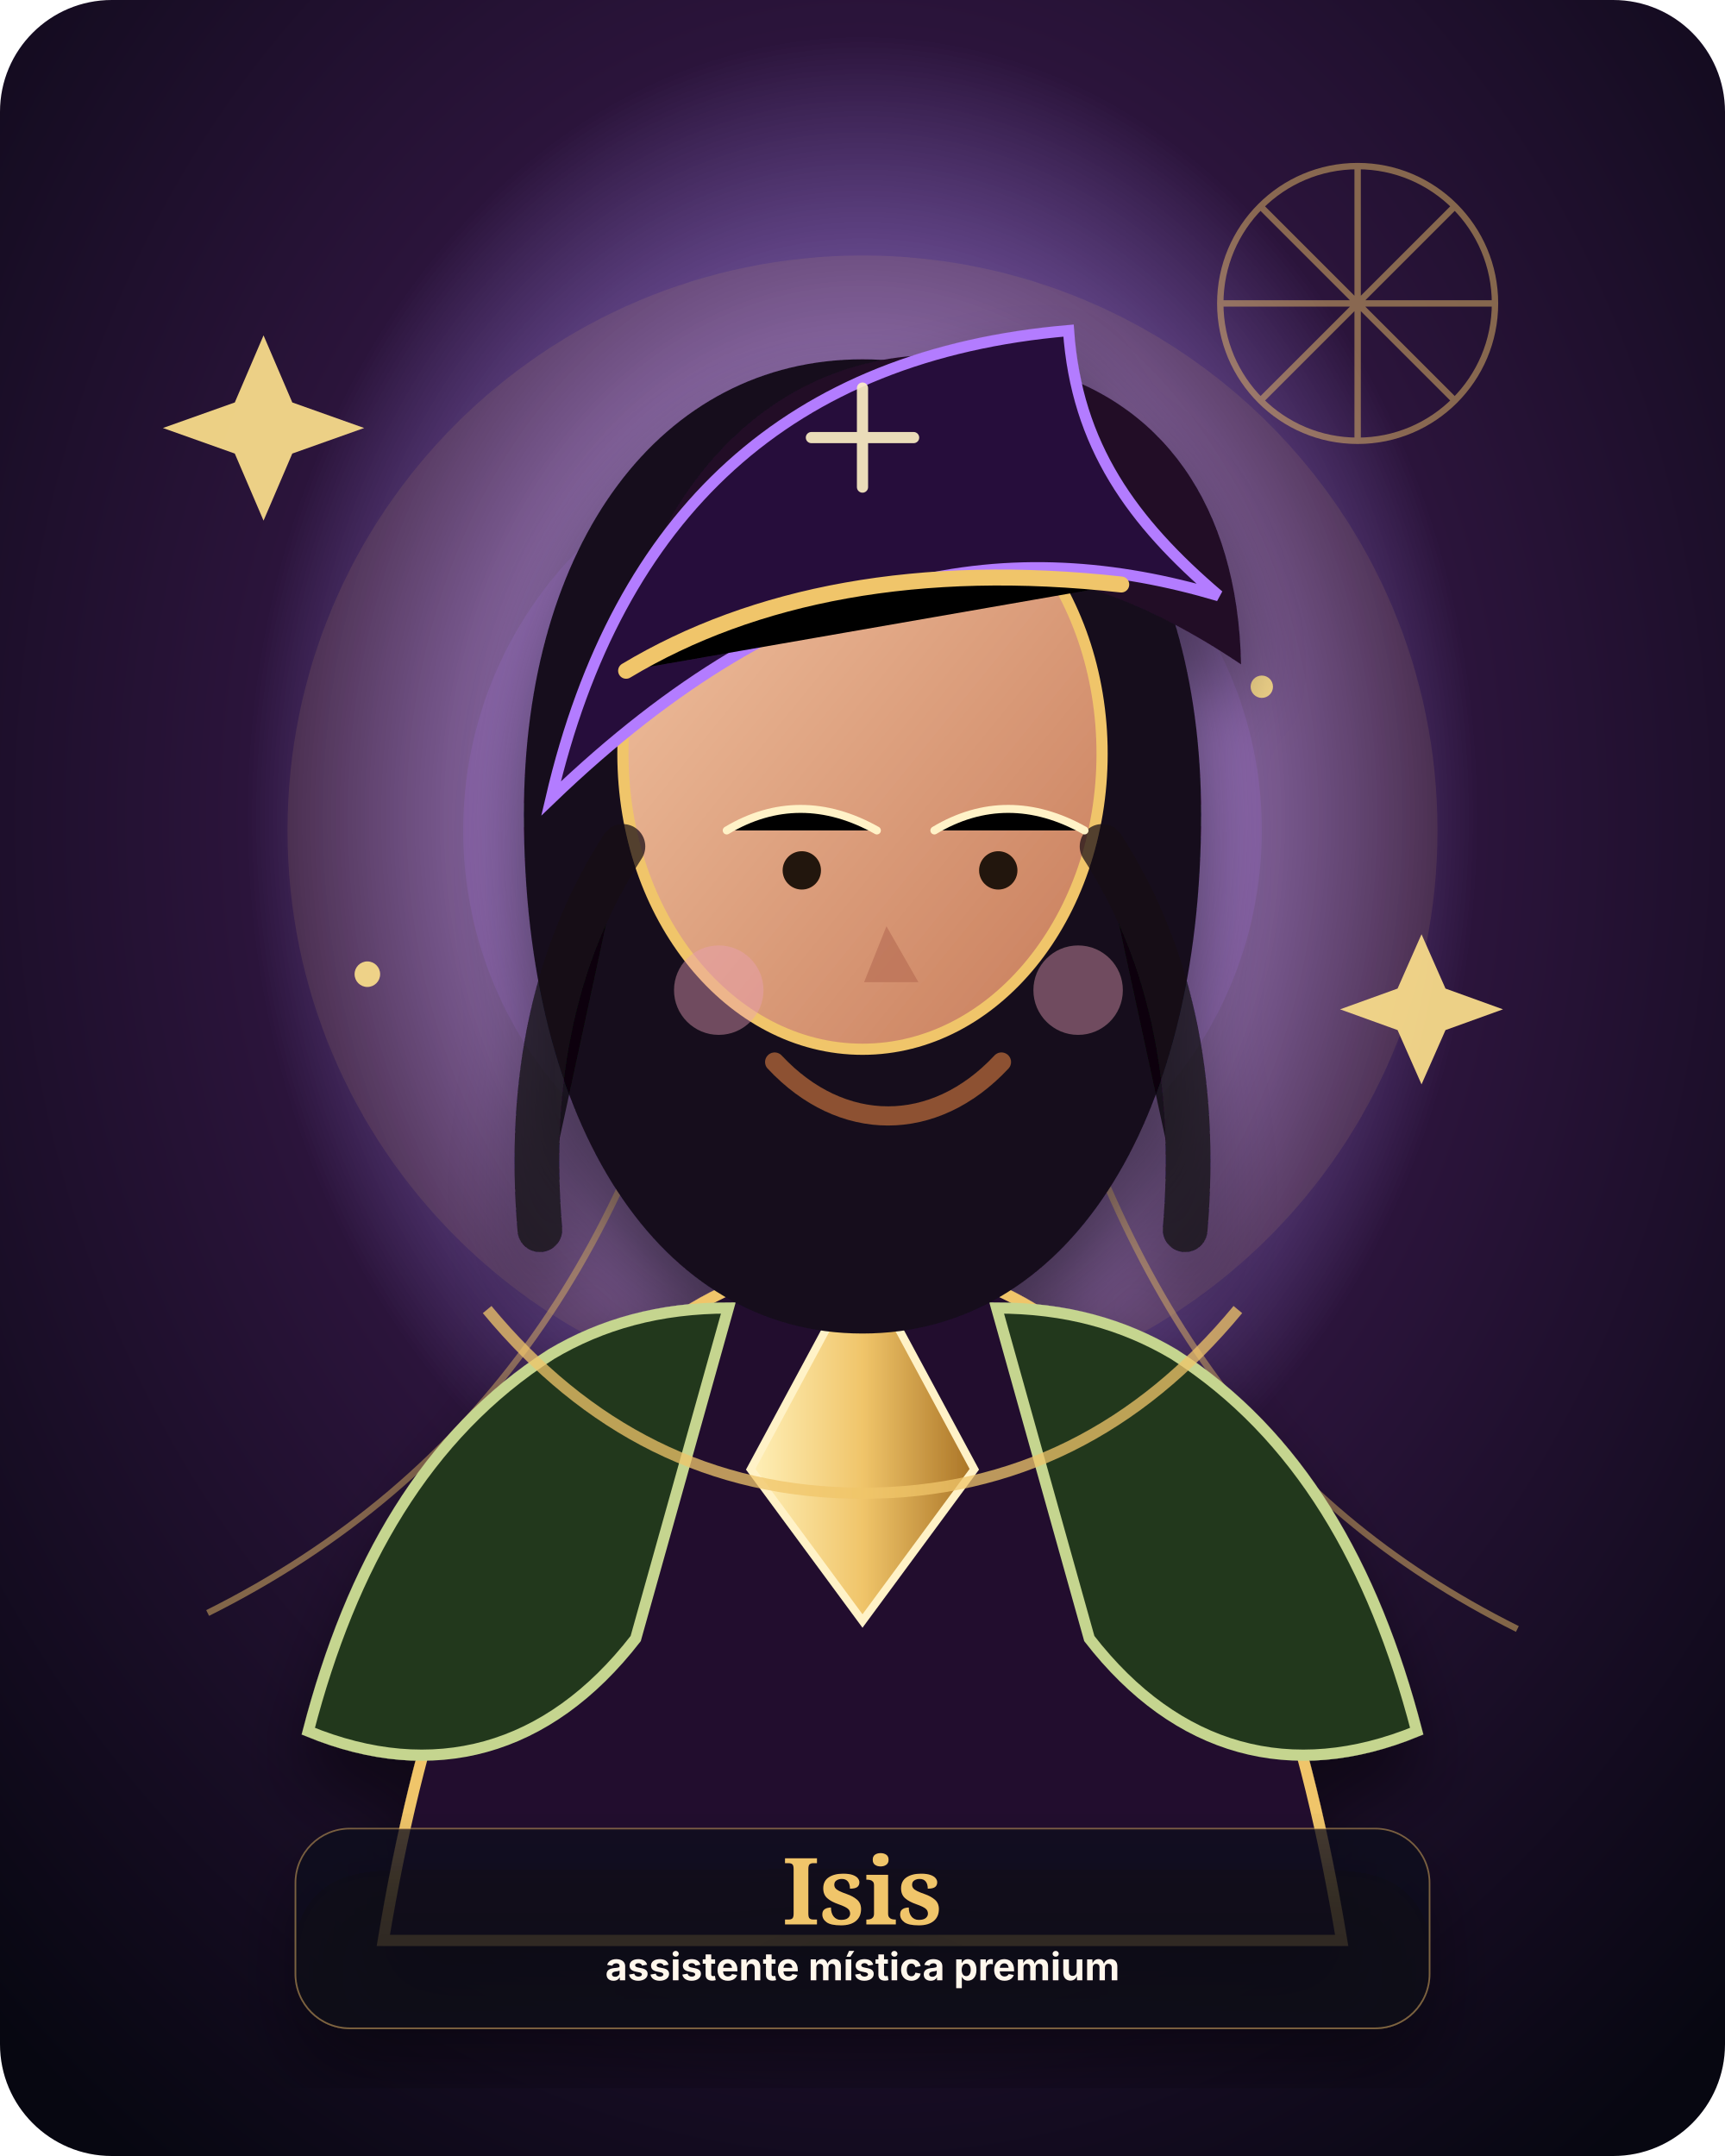
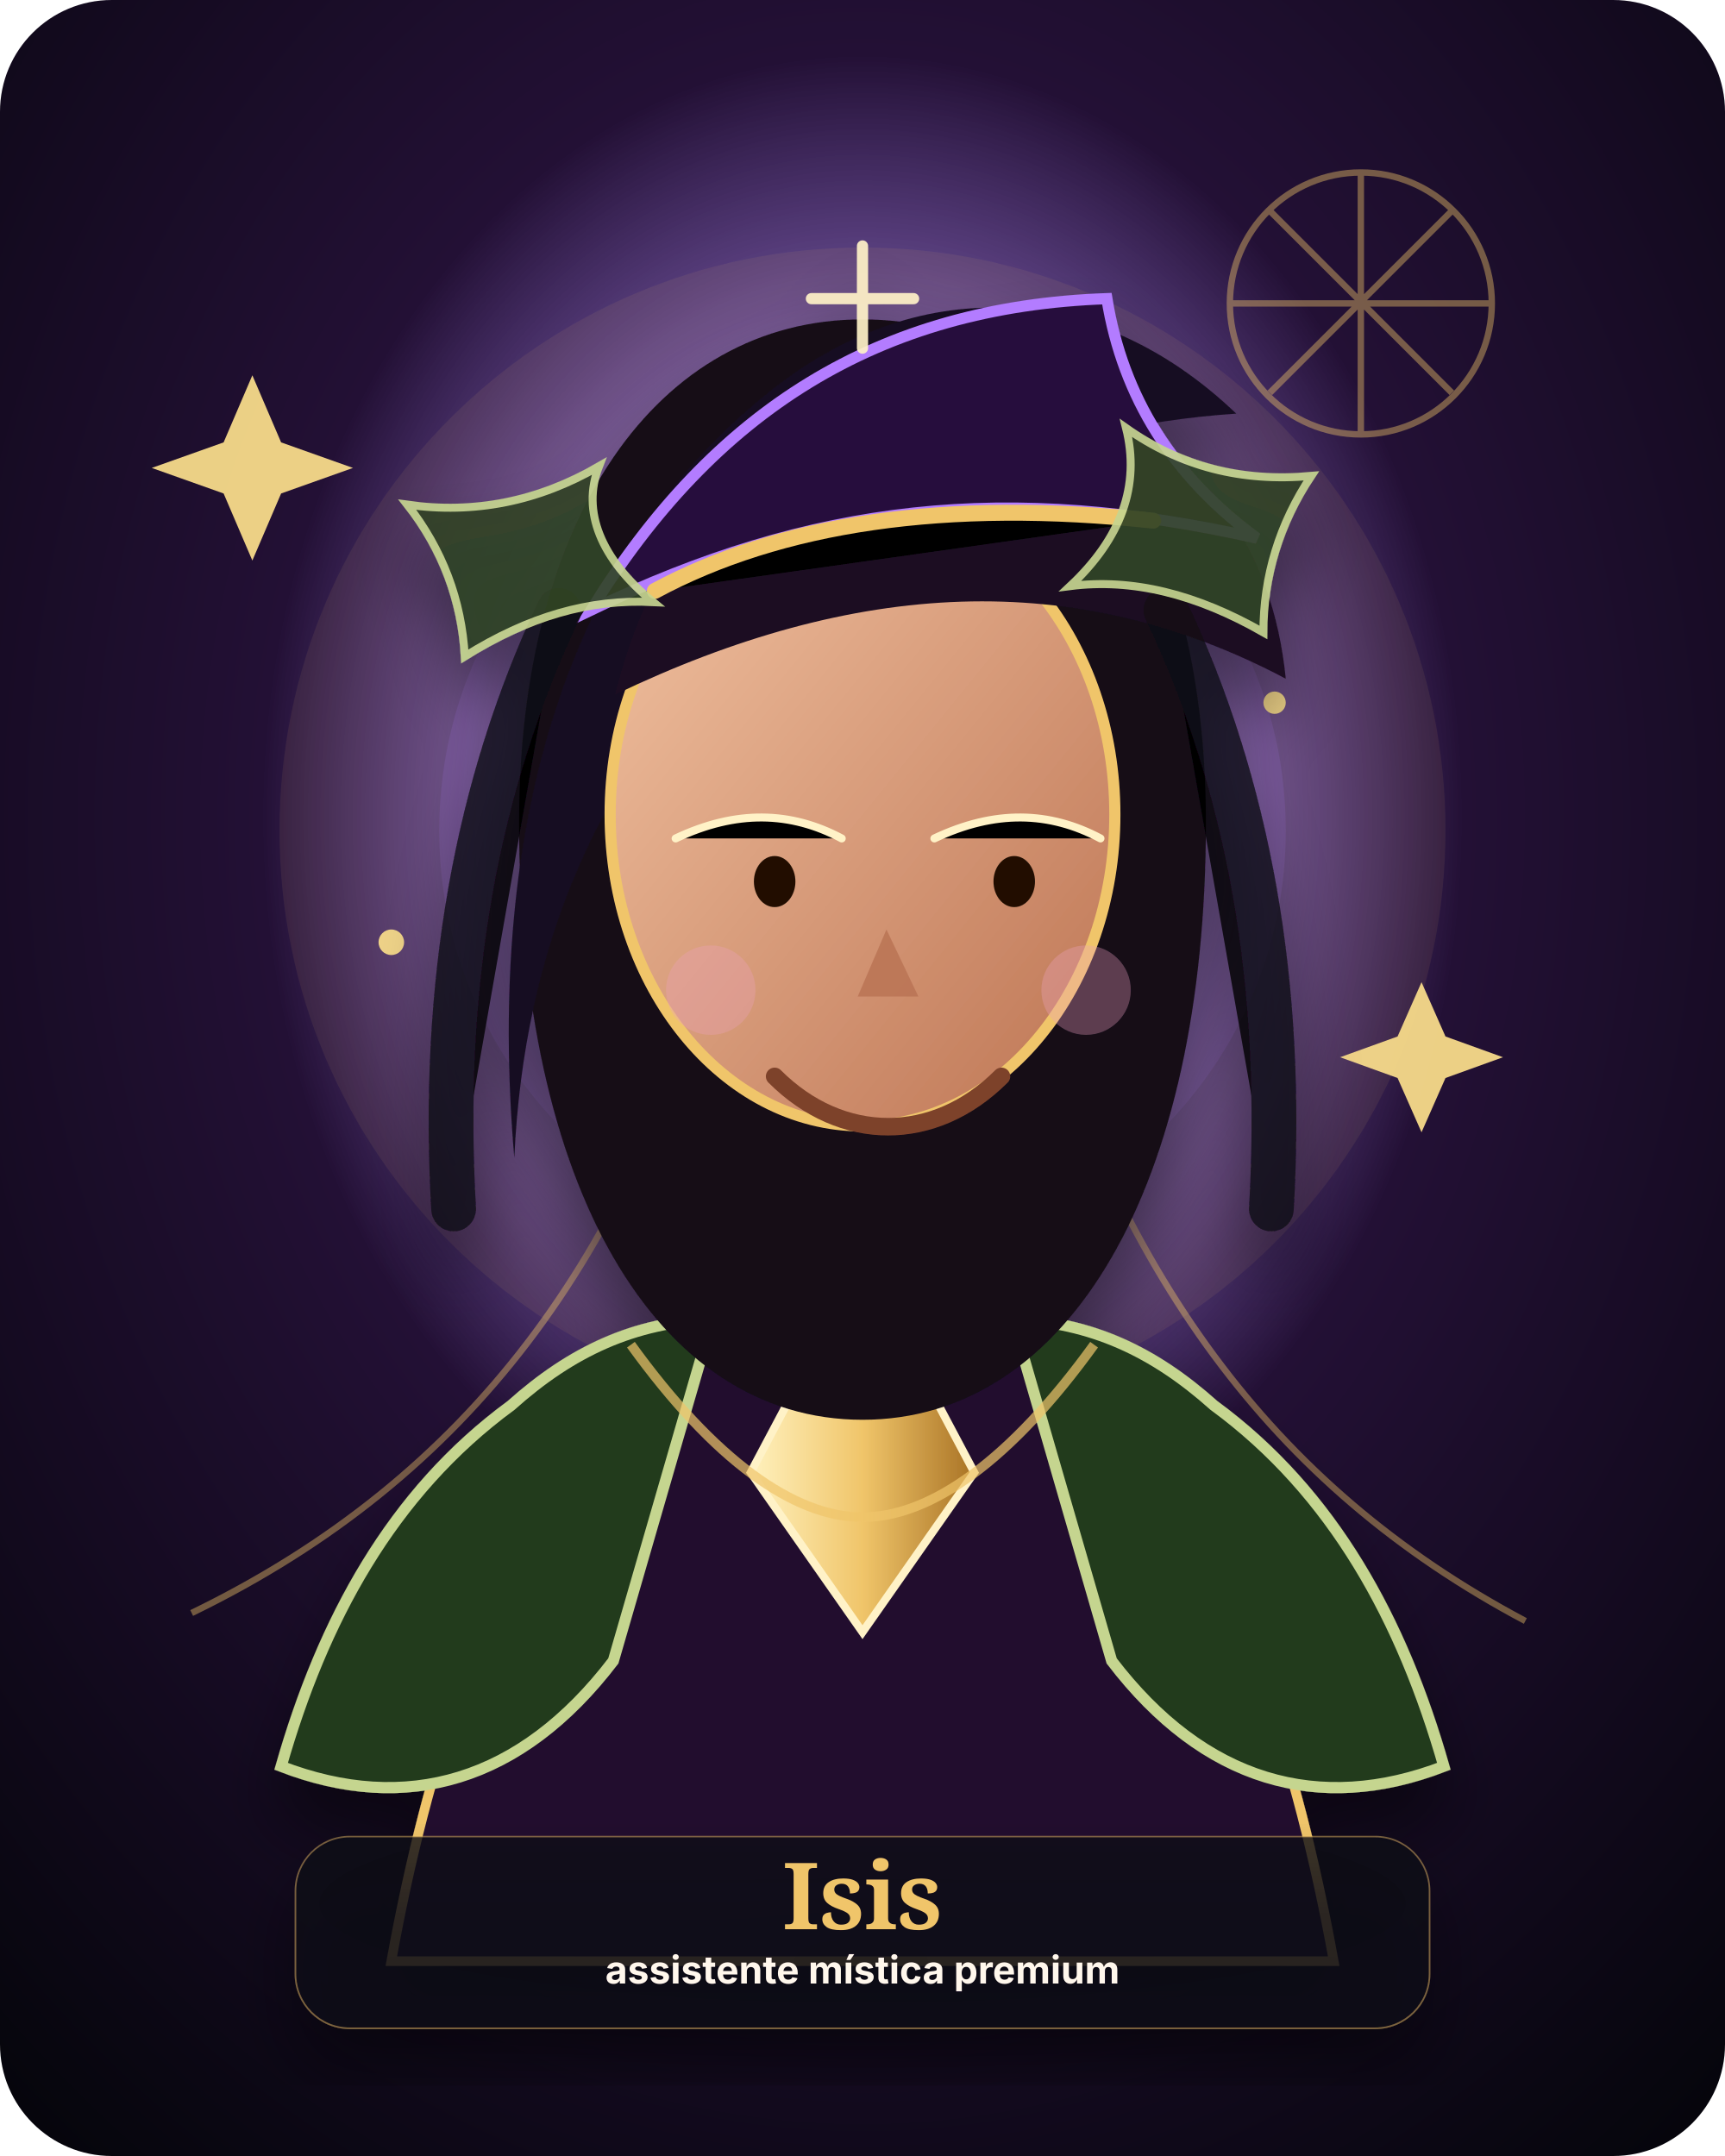
<svg xmlns="http://www.w3.org/2000/svg" viewBox="0 0 1080 1350" role="img" aria-labelledby="title desc">
  <defs>
-     <radialGradient id="bg" cx="50%" cy="38%" r="75%">
+     <radialGradient id="bg" cx="50%" cy="38%" r="78%">
      <stop offset="0" stop-color="#7e3ff2" stop-opacity=".42" />
-       <stop offset=".48" stop-color="#2b143b" />
-       <stop offset="1" stop-color="#070711" />
+       <stop offset=".45" stop-color="#231035" />
+       <stop offset="1" stop-color="#05050b" />
    </radialGradient>
+     <linearGradient id="skin" x1="0" y1="0" x2="1" y2="1">
+       <stop stop-color="#f2c3a2" />
+       <stop offset="1" stop-color="#bd7453" />
+     </linearGradient>
    <linearGradient id="gold" x1="0" x2="1">
-       <stop stop-color="#fff0b8" />
+       <stop stop-color="#fff1bd" />
      <stop offset=".5" stop-color="#f0c56a" />
      <stop offset="1" stop-color="#a97325" />
    </linearGradient>
-     <linearGradient id="dress" x1="320" y1="620" x2="780" y2="1220">
+     <linearGradient id="dress" x1="300" y1="700" x2="780" y2="1250">
      <stop stop-color="#21102f" />
      <stop offset=".5" stop-color="#4b173f" />
      <stop offset="1" stop-color="#314326" />
    </linearGradient>
-     <linearGradient id="skin" x1="0" y1="0" x2="1" y2="1">
-       <stop stop-color="#f4c7a5" />
-       <stop offset="1" stop-color="#c77b59" />
-     </linearGradient>
    <filter id="shadow" x="-30%" y="-30%" width="160%" height="160%">
-       <feDropShadow dx="0" dy="28" stdDeviation="22" flood-color="#000" flood-opacity=".48" />
+       <feDropShadow dx="0" dy="28" stdDeviation="20" flood-color="#000" flood-opacity=".48" />
    </filter>
-     <filter id="glow" x="-35%" y="-35%" width="170%" height="170%">
-       <feGaussianBlur stdDeviation="8" result="b" />
+     <filter id="soft" x="-30%" y="-30%" width="160%" height="160%">
+       <feGaussianBlur stdDeviation="7" result="b" />
      <feMerge>
        <feMergeNode in="b" />
        <feMergeNode in="SourceGraphic" />
      </feMerge>
    </filter>
  </defs>
  <rect width="1080" height="1350" rx="70" fill="url(#bg)" />
-   <circle cx="540" cy="520" r="360" fill="#f0c56a" opacity=".10" />
-   <circle cx="540" cy="520" r="250" fill="#b37cff" opacity=".14" />
-   <g stroke="#f0c56a" stroke-width="4" fill="none" opacity=".48">
-     <circle cx="850" cy="190" r="86" />
-     <path d="M850 104v172M764 190h172M790 130l120 120M910 130 790 250" />
-     <path d="M130 1010c170-85 270-230 315-440M950 1020c-160-80-250-210-305-420" />
+   <circle cx="540" cy="520" r="365" fill="#f0c56a" opacity=".08" />
+   <circle cx="540" cy="520" r="265" fill="#b37cff" opacity=".13" />
+   <g stroke="#f0c56a" stroke-width="4" fill="none" opacity=".42">
+     <circle cx="852" cy="190" r="82" />
+     <path d="M852 108v164M770 190h164M795 132l114 114M909 132 795 246" />
+     <path d="M120 1010c175-85 276-225 330-425M955 1015c-160-85-255-218-314-420" />
  </g>
  <g fill="#f6d989" opacity=".95">
-     <path d="M165 210l18 42 45 16-45 16-18 42-18-42-45-16 45-16 18-42Z" />
-     <path d="M890 585l15 34 36 13-36 13-15 34-15-34-36-13 36-13 15-34Z" />
-     <circle cx="230" cy="610" r="8" />
-     <circle cx="790" cy="430" r="7" />
+     <path d="M158 235l18 42 45 16-45 16-18 42-18-42-45-16 45-16 18-42Z" />
+     <path d="M890 615l15 34 36 13-36 13-15 34-15-34-36-13 36-13 15-34Z" />
+     <circle cx="245" cy="590" r="8" />
+     <circle cx="798" cy="440" r="7" />
  </g>
  <g filter="url(#shadow)">
-     <ellipse cx="540" cy="1070" rx="315" ry="55" fill="#000" opacity=".34" />
-     <path d="M240 1215c44-265 145-425 300-425s256 160 300 425H240Z" fill="url(#dress)" stroke="#f0c56a" stroke-width="7" />
-     <path d="M345 848c-78 50-125 132-152 236 78 32 150 13 205-58l58-207c-43 0-79 10-111 29Z" fill="#24391f" stroke="#c5d58f" stroke-width="7" />
-     <path d="M735 848c78 50 125 132 152 236-78 32-150 13-205-58l-58-207c43 0 79 10 111 29Z" fill="#24391f" stroke="#c5d58f" stroke-width="7" />
-     <path d="M540 790l70 130-70 95-70-95 70-130Z" fill="url(#gold)" stroke="#fff2c7" stroke-width="5" />
-     <path d="M328 510c0-170 86-285 212-285s212 115 212 285c0 195-85 325-212 325S328 705 328 510Z" fill="#17101d" />
-     <ellipse cx="540" cy="472" rx="150" ry="185" fill="url(#skin)" stroke="#f0c56a" stroke-width="7" />
-     <path d="M382 430c28-150 130-235 265-200 80 20 128 86 130 186-116-78-230-88-395 14Z" fill="#201026" />
-     <path d="M345 500c42-180 150-278 324-293 5 72 40 120 94 166-128-38-263-22-418 127Z" fill="#27103a" stroke="#b37cff" stroke-width="7" />
-     <path d="M392 420c80-48 184-68 310-54" stroke="#f0c56a" stroke-width="10" stroke-linecap="round" />
-     <path d="M390 530c-42 65-60 145-52 240" stroke="#100712" stroke-width="28" stroke-linecap="round" opacity=".7" />
-     <path d="M690 530c42 65 60 145 52 240" stroke="#100712" stroke-width="28" stroke-linecap="round" opacity=".7" />
-     <path d="M455 520c30-18 62-18 94 0M585 520c30-18 62-18 94 0" stroke="#fff2c7" stroke-width="5" stroke-linecap="round" />
-     <circle cx="502" cy="545" r="12" fill="#241407" />
-     <circle cx="625" cy="545" r="12" fill="#241407" />
-     <path d="M555 580l-14 35h34l-20-35Z" fill="#b96f55" opacity=".70" />
-     <path d="M485 665c42 45 100 45 142 0" stroke="#8d5132" stroke-width="12" stroke-linecap="round" fill="none" />
-     <circle cx="450" cy="620" r="28" fill="#eaa0b8" opacity=".42" />
-     <circle cx="675" cy="620" r="28" fill="#eaa0b8" opacity=".42" />
-     <path d="M305 820c62 75 140 115 235 115s173-40 235-115" fill="none" stroke="#f0c56a" stroke-width="7" opacity=".75" />
-     <path d="M540 305v-62M508 274h64" stroke="#fff2c7" stroke-width="7" stroke-linecap="round" opacity=".9" />
+     <ellipse cx="540" cy="1192" rx="340" ry="62" fill="#000" opacity=".34" />
+     <path d="M245 1228c46-255 148-420 295-420s249 165 295 420H245Z" fill="url(#dress)" stroke="#f0c56a" stroke-width="6" />
+     <path d="M320 880c-75 55-118 135-144 226 78 30 150 10 208-66l62-214c-49 2-88 20-126 54Z" fill="#223b1e" stroke="#c5d58f" stroke-width="7" />
+     <path d="M760 880c75 55 118 135 144 226-78 30-150 10-208-66l-62-214c49 2 88 20 126 54Z" fill="#223b1e" stroke="#c5d58f" stroke-width="7" />
+     <path d="M540 790l70 132-70 100-70-100 70-132Z" fill="url(#gold)" stroke="#fff2c7" stroke-width="5" />
+     <path d="M325 515c0-190 86-315 215-315s215 125 215 315c0 228-86 374-215 374S325 743 325 515Z" fill="#130b18" />
+     <path d="M322 725c-18-210 34-380 160-480 90-72 202-72 292 14-120 8-224 53-308 135-92 90-138 200-144 331Z" fill="#160b20" />
+     <ellipse cx="540" cy="510" rx="158" ry="195" fill="url(#skin)" stroke="#f0c56a" stroke-width="7" />
+     <path d="M385 435c36-145 145-220 297-175 72 22 115 84 123 165-132-70-270-62-420 10Z" fill="#1b0e22" />
+     <path d="M370 382c77-125 180-190 323-195 10 62 42 112 94 150-156-35-278-22-417 45Z" fill="#28113d" stroke="#b37cff" stroke-width="7" />
+     <path d="M410 370c78-42 182-58 312-44" stroke="#f0c56a" stroke-width="10" stroke-linecap="round" />
+     <path d="M423 525c38-18 72-17 104 0M585 525c38-18 72-17 104 0" stroke="#fff2c7" stroke-width="5" stroke-linecap="round" />
+     <ellipse cx="485" cy="552" rx="13" ry="16" fill="#211106" />
+     <ellipse cx="635" cy="552" rx="13" ry="16" fill="#211106" />
+     <path d="M555 582l-18 42h38l-20-42Z" fill="#b77052" opacity=".75" />
+     <path d="M485 674c42 42 100 42 142 0" stroke="#7d422b" stroke-width="11" stroke-linecap="round" fill="none" />
+     <circle cx="445" cy="620" r="28" fill="#eaa0b8" opacity=".34" />
+     <circle cx="680" cy="620" r="28" fill="#eaa0b8" opacity=".34" />
+     <path d="M395 842c52 72 102 108 145 108s93-36 145-108" fill="none" stroke="#f0c56a" stroke-width="6" opacity=".70" />
+     <path d="M350 382c-52 110-74 235-66 375" stroke="#100712" stroke-width="28" stroke-linecap="round" opacity=".80" />
+     <path d="M730 382c52 110 74 235 66 375" stroke="#100712" stroke-width="28" stroke-linecap="round" opacity=".80" />
+     <g opacity=".92">
+       <path d="M540 218v-64M508 187h64" stroke="#fff2c7" stroke-width="7" stroke-linecap="round" />
+       <path d="M705 268c34 24 72 34 116 30-20 30-30 63-30 98-42-24-82-34-121-29 32-30 44-63 35-99Z" fill="#314326" stroke="#c5d58f" stroke-width="5" />
+       <path d="M375 292c-38 22-78 30-120 24 22 28 34 60 36 95 40-25 78-36 118-34-33-27-45-57-34-85Z" fill="#314326" stroke="#c5d58f" stroke-width="5" />
+     </g>
  </g>
  <g filter="url(#shadow)">
-     <rect x="185" y="1145" width="710" height="125" rx="34" fill="rgba(16,10,24,.76)" stroke="#f0c56a" stroke-opacity=".45" />
-     <text x="540" y="1205" text-anchor="middle" font-family="Cinzel, Georgia, serif" font-size="58" font-weight="700" fill="#f0c56a">Isis</text>
-     <text x="540" y="1240" text-anchor="middle" font-family="Inter, Arial, sans-serif" font-size="24" font-weight="700" fill="#fff7ec">assistente mística premium</text>
+     <rect x="185" y="1150" width="710" height="120" rx="34" fill="rgba(16,10,24,.80)" stroke="#f0c56a" stroke-opacity=".45" />
+     <text x="540" y="1208" text-anchor="middle" font-family="Cinzel, Georgia, serif" font-size="58" font-weight="700" fill="#f0c56a">Isis</text>
+     <text x="540" y="1242" text-anchor="middle" font-family="Inter, Arial, sans-serif" font-size="24" font-weight="700" fill="#fff7ec">assistente mística premium</text>
  </g>
</svg>
